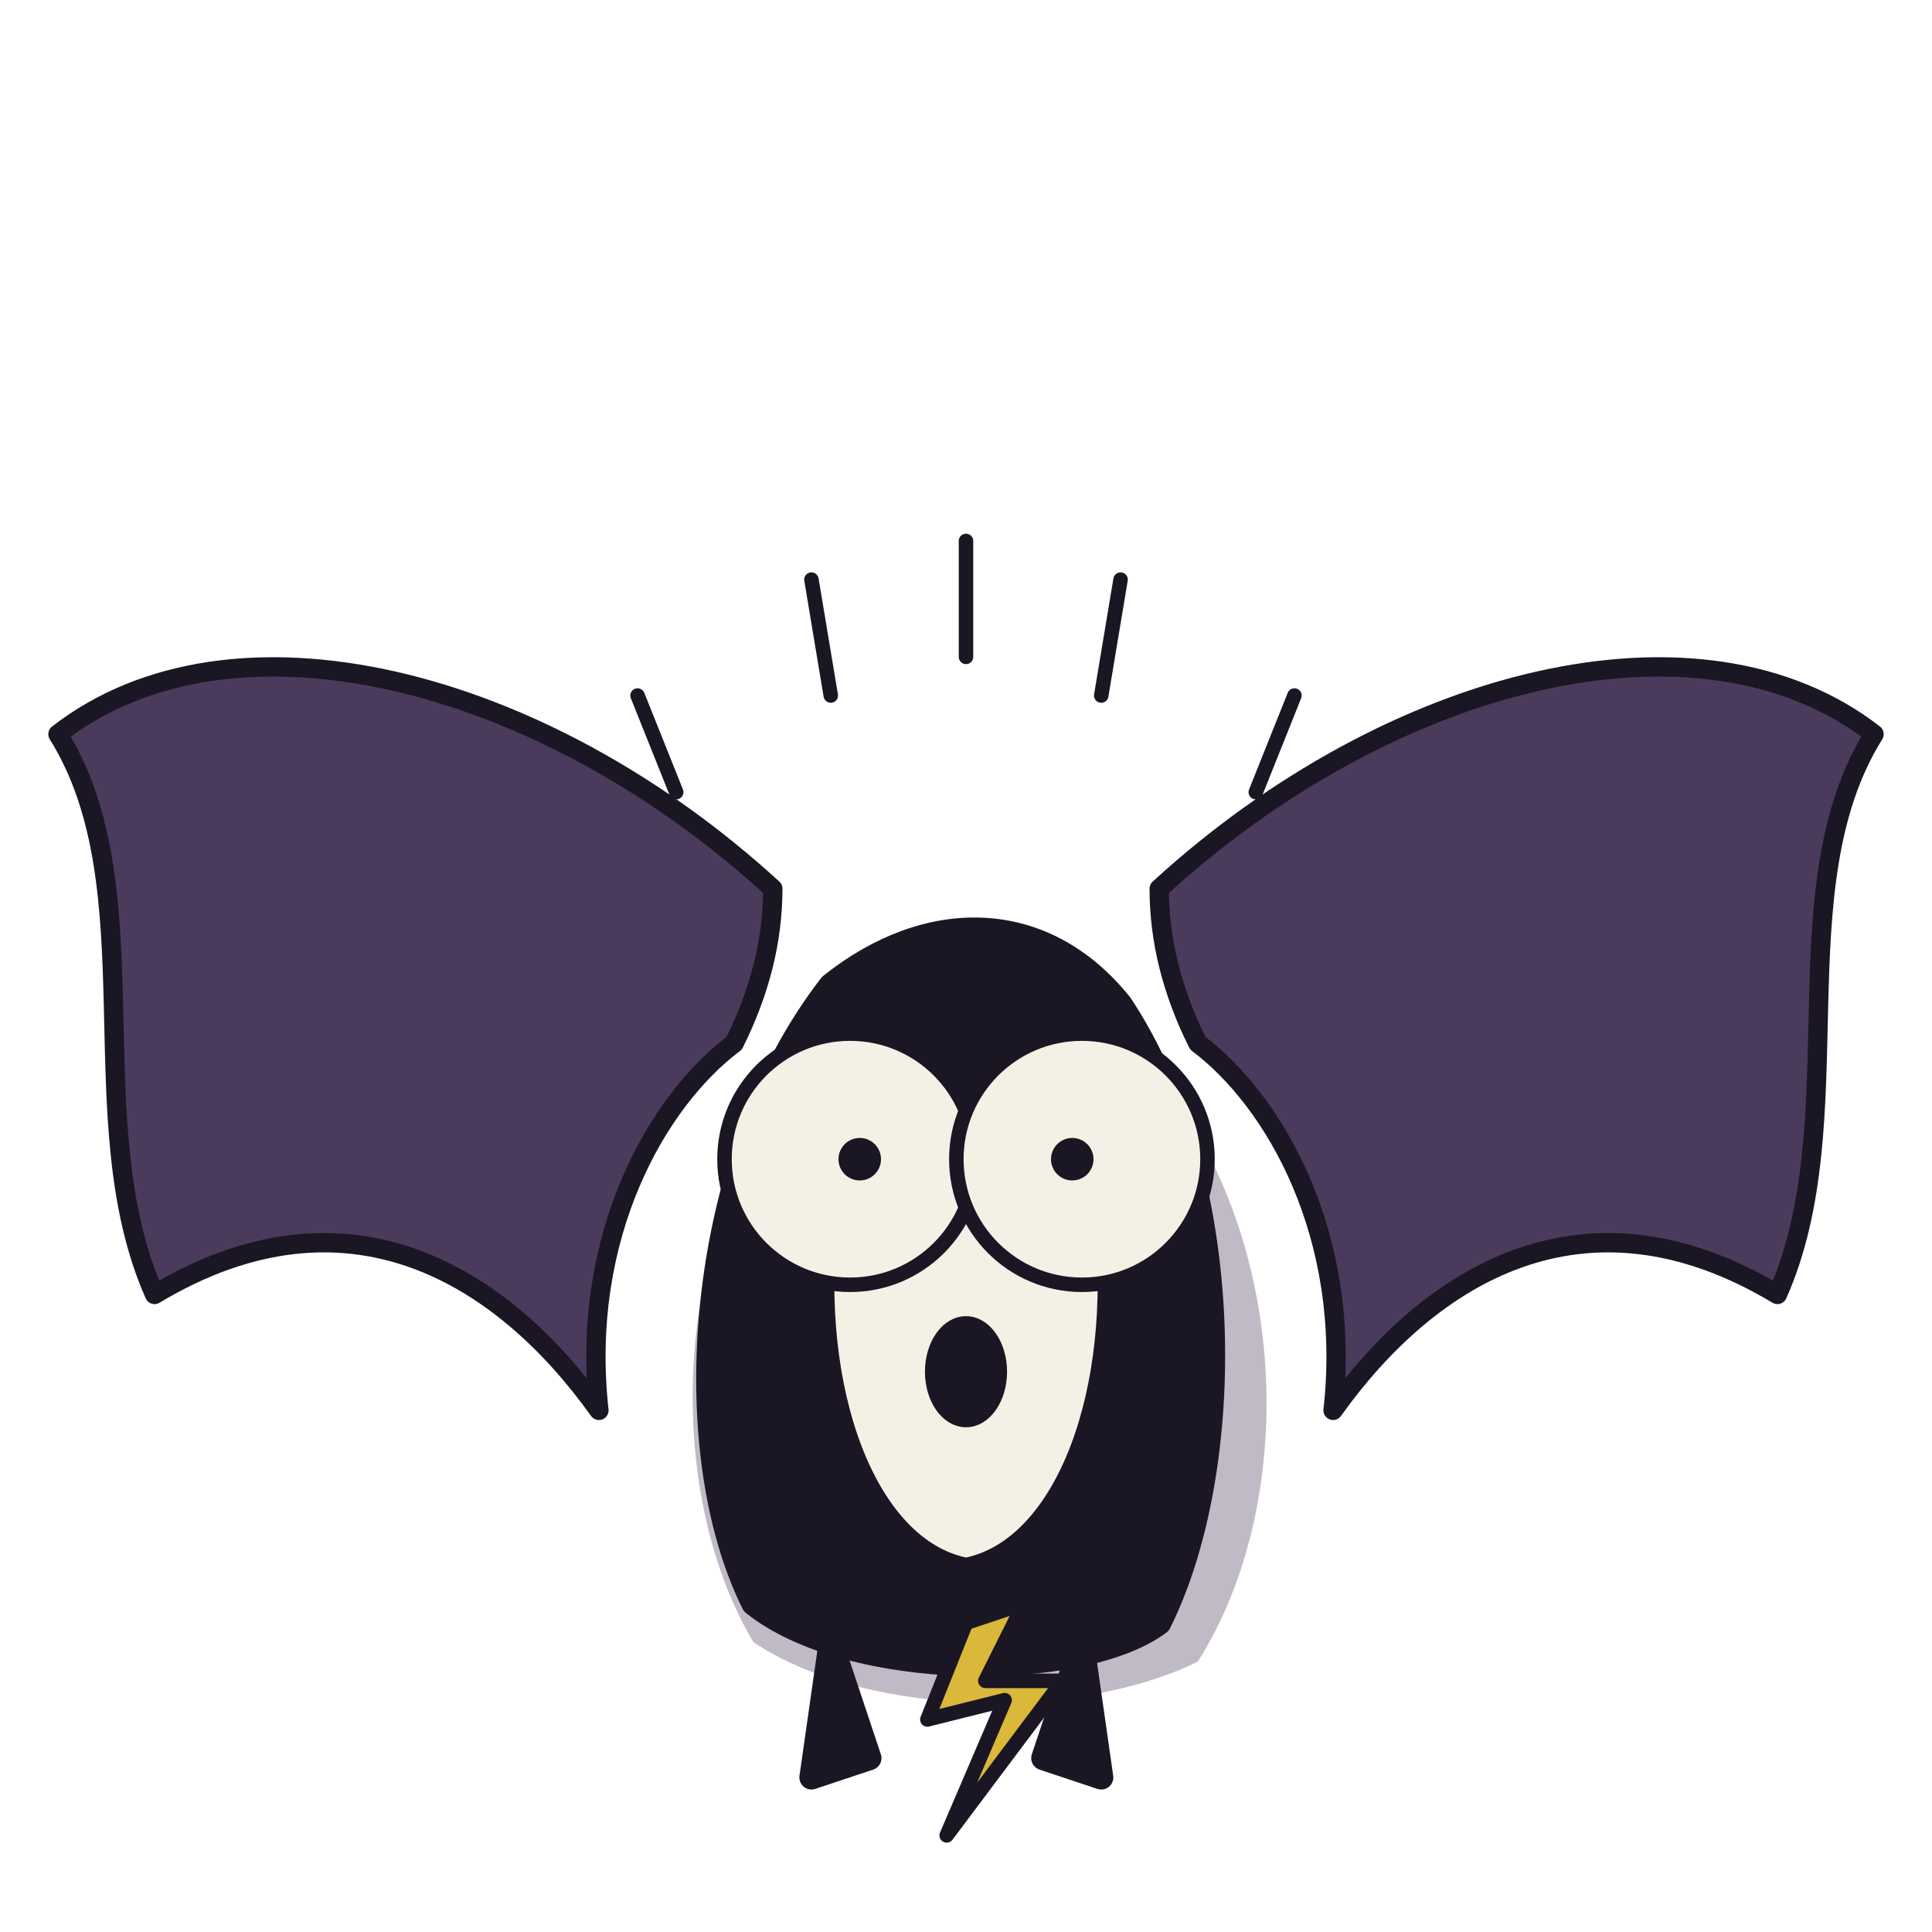
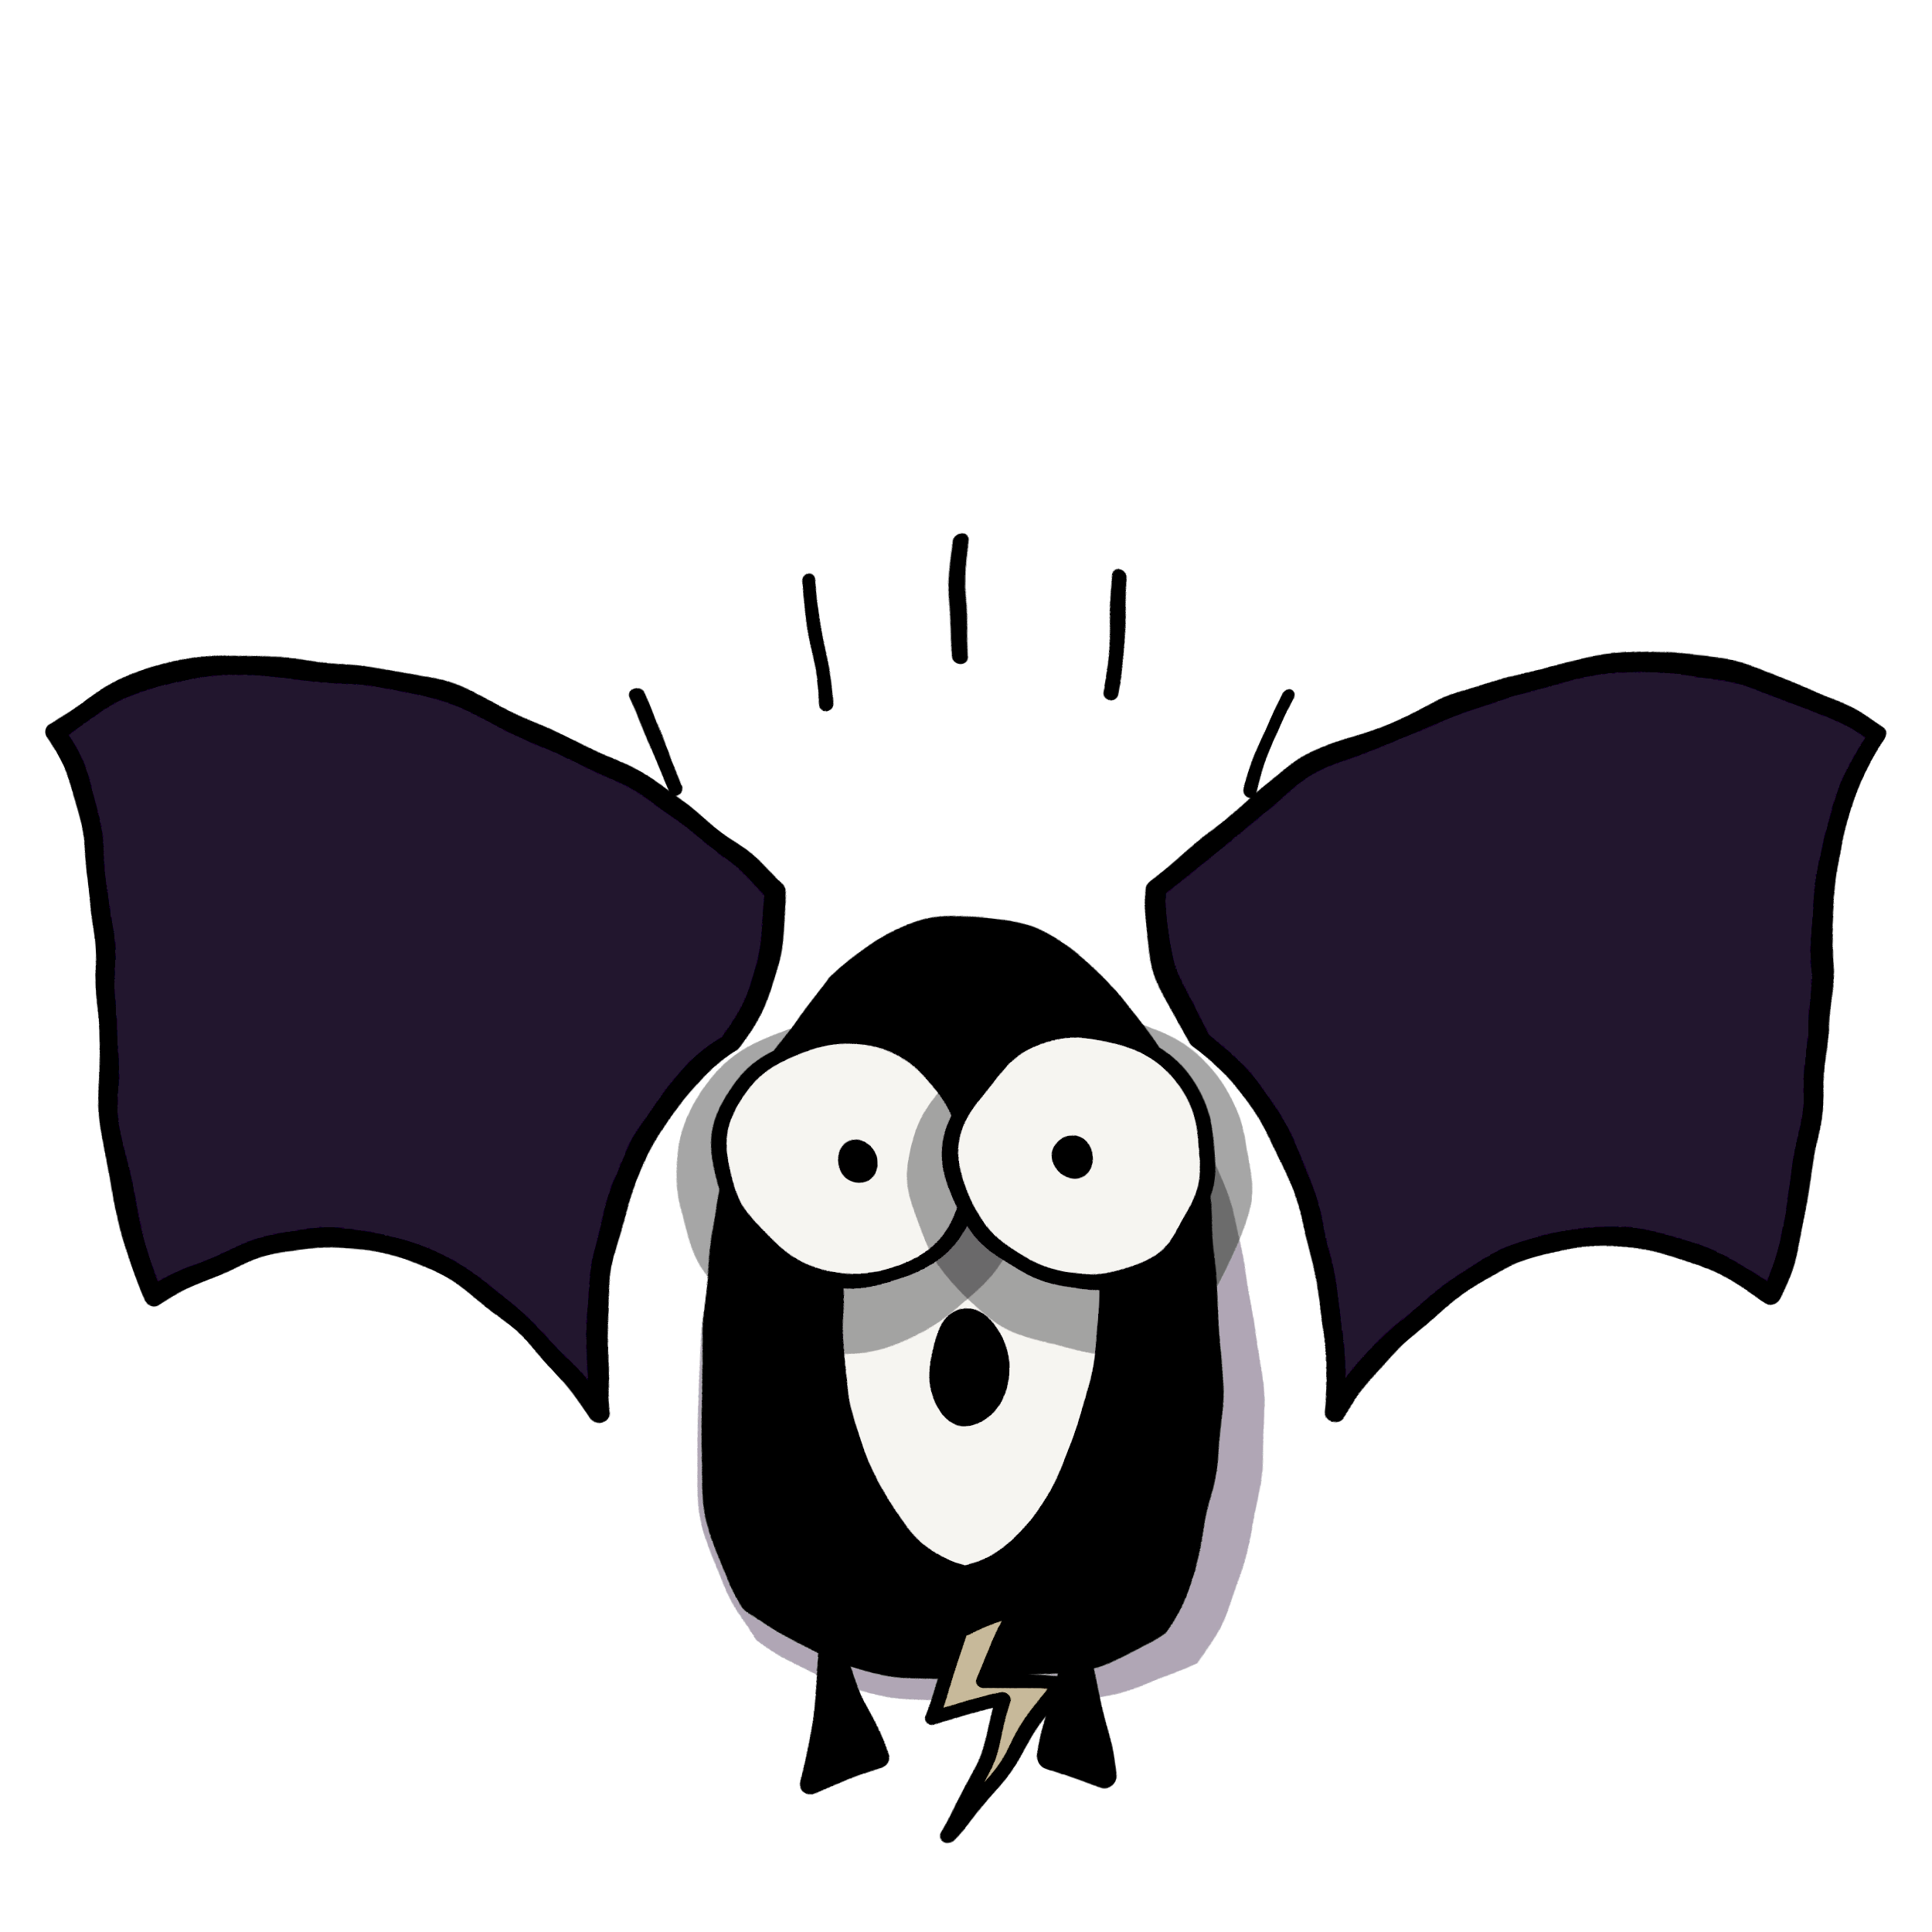
- <svg xmlns="http://www.w3.org/2000/svg" viewBox="0 0 200 200" role="img" aria-label="Zing the notification bat, surprised">
+ <svg xmlns="http://www.w3.org/2000/svg" filter="url(#burton-sketch)" viewBox="0 0 200 200" role="img" aria-label="Zing the notification bat, surprised">
  <defs>
+     <filter id="burton-sketch" x="-20%" y="-20%" width="140%" height="140%">
+       <feTurbulence type="fractalNoise" baseFrequency="0.04" numOctaves="3" result="noise" />
+       <feDisplacementMap in="SourceGraphic" in2="noise" scale="3.5" xChannelSelector="R" yChannelSelector="G" result="wobbly" />
+       <feColorMatrix in="wobbly" type="saturate" values="0.35" result="muted" />
+       <feComponentTransfer in="muted" result="final">
+         <feFuncR type="linear" slope="1.1" intercept="-0.05" />
+         <feFuncG type="linear" slope="1.1" intercept="-0.05" />
+         <feFuncB type="linear" slope="1.1" intercept="-0.05" />
+       </feComponentTransfer>
+     </filter>
    <style>
      .zing-body{fill:#1A1623;stroke:#1A1623;stroke-width:2.5;stroke-linejoin:round;stroke-linecap:round}
      .zing-eye{fill:#F5F0E6;stroke:#1A1623;stroke-width:1.5}
      .zing-pupil{fill:#1A1623}
      .zing-mouth{fill:#1A1623;stroke:#1A1623;stroke-width:1.5}
      .zing-accent{fill:#D9B83A;stroke:#1A1623;stroke-width:1.5;stroke-linejoin:round;stroke-linecap:round}
      .wing{fill:#4A3A5C;stroke:#1A1623;stroke-width:2;stroke-linejoin:round;stroke-linecap:round}
      .belly{fill:#F5F0E6;stroke:#1A1623;stroke-width:1.5;stroke-linejoin:round}
    </style>
  </defs>
  <path d="M78 170 C66 150 70 110 100 98 C132 108 138 150 124 172 C112 178 90 178 78 170 Z" fill="#4A3A5C" opacity="0.35" />
  <path class="wing" d="M80 92 C56 70 24 62 6 76 C16 92 8 116 16 134 C36 122 52 132 62 146 C60 128 68 114 76 108 Q80 100 80 92 Z" />
  <path class="wing" d="M120 92 C144 70 176 62 194 76 C184 92 192 116 184 134 C164 122 148 132 138 146 C140 128 132 114 124 108 Q120 100 120 92 Z" />
  <path class="zing-body" d="M78 166 C70 150 72 120 86 102 C96 94 108 94 116 104 C128 122 128 152 120 168 C112 174 88 174 78 166 Z" />
  <path class="belly" d="M86 126 C84 144 90 160 100 162 C110 160 116 144 114 126 C108 122 92 122 86 126 Z" />
  <path class="zing-accent" d="M100 168 L96 178 L104 176 L98 190 L110 174 L102 174 L106 166 Z" />
  <path class="zing-body" d="M86 170 L84 184 L90 182 Z" />
  <path class="zing-body" d="M112 170 L114 184 L108 182 Z" />
+   <circle cx="88" cy="122.5" r="17.5" fill="#1A1623" opacity="0.35" />
  <circle class="zing-eye" cx="88" cy="120" r="13" />
+   <circle cx="112" cy="122.5" r="17.5" fill="#1A1623" opacity="0.35" />
  <circle class="zing-eye" cx="112" cy="120" r="13" />
  <circle class="zing-pupil" cx="89" cy="120" r="2.2" />
  <circle class="zing-pupil" cx="111" cy="120" r="2.2" />
  <ellipse class="zing-mouth" cx="100" cy="142" rx="3.5" ry="5" />
  <path fill="none" stroke="#1A1623" stroke-width="1.5" stroke-linecap="round" d="M70 82 L66 72 M86 72 L84 60 M100 68 L100 56 M114 72 L116 60 M130 82 L134 72" />
</svg>
